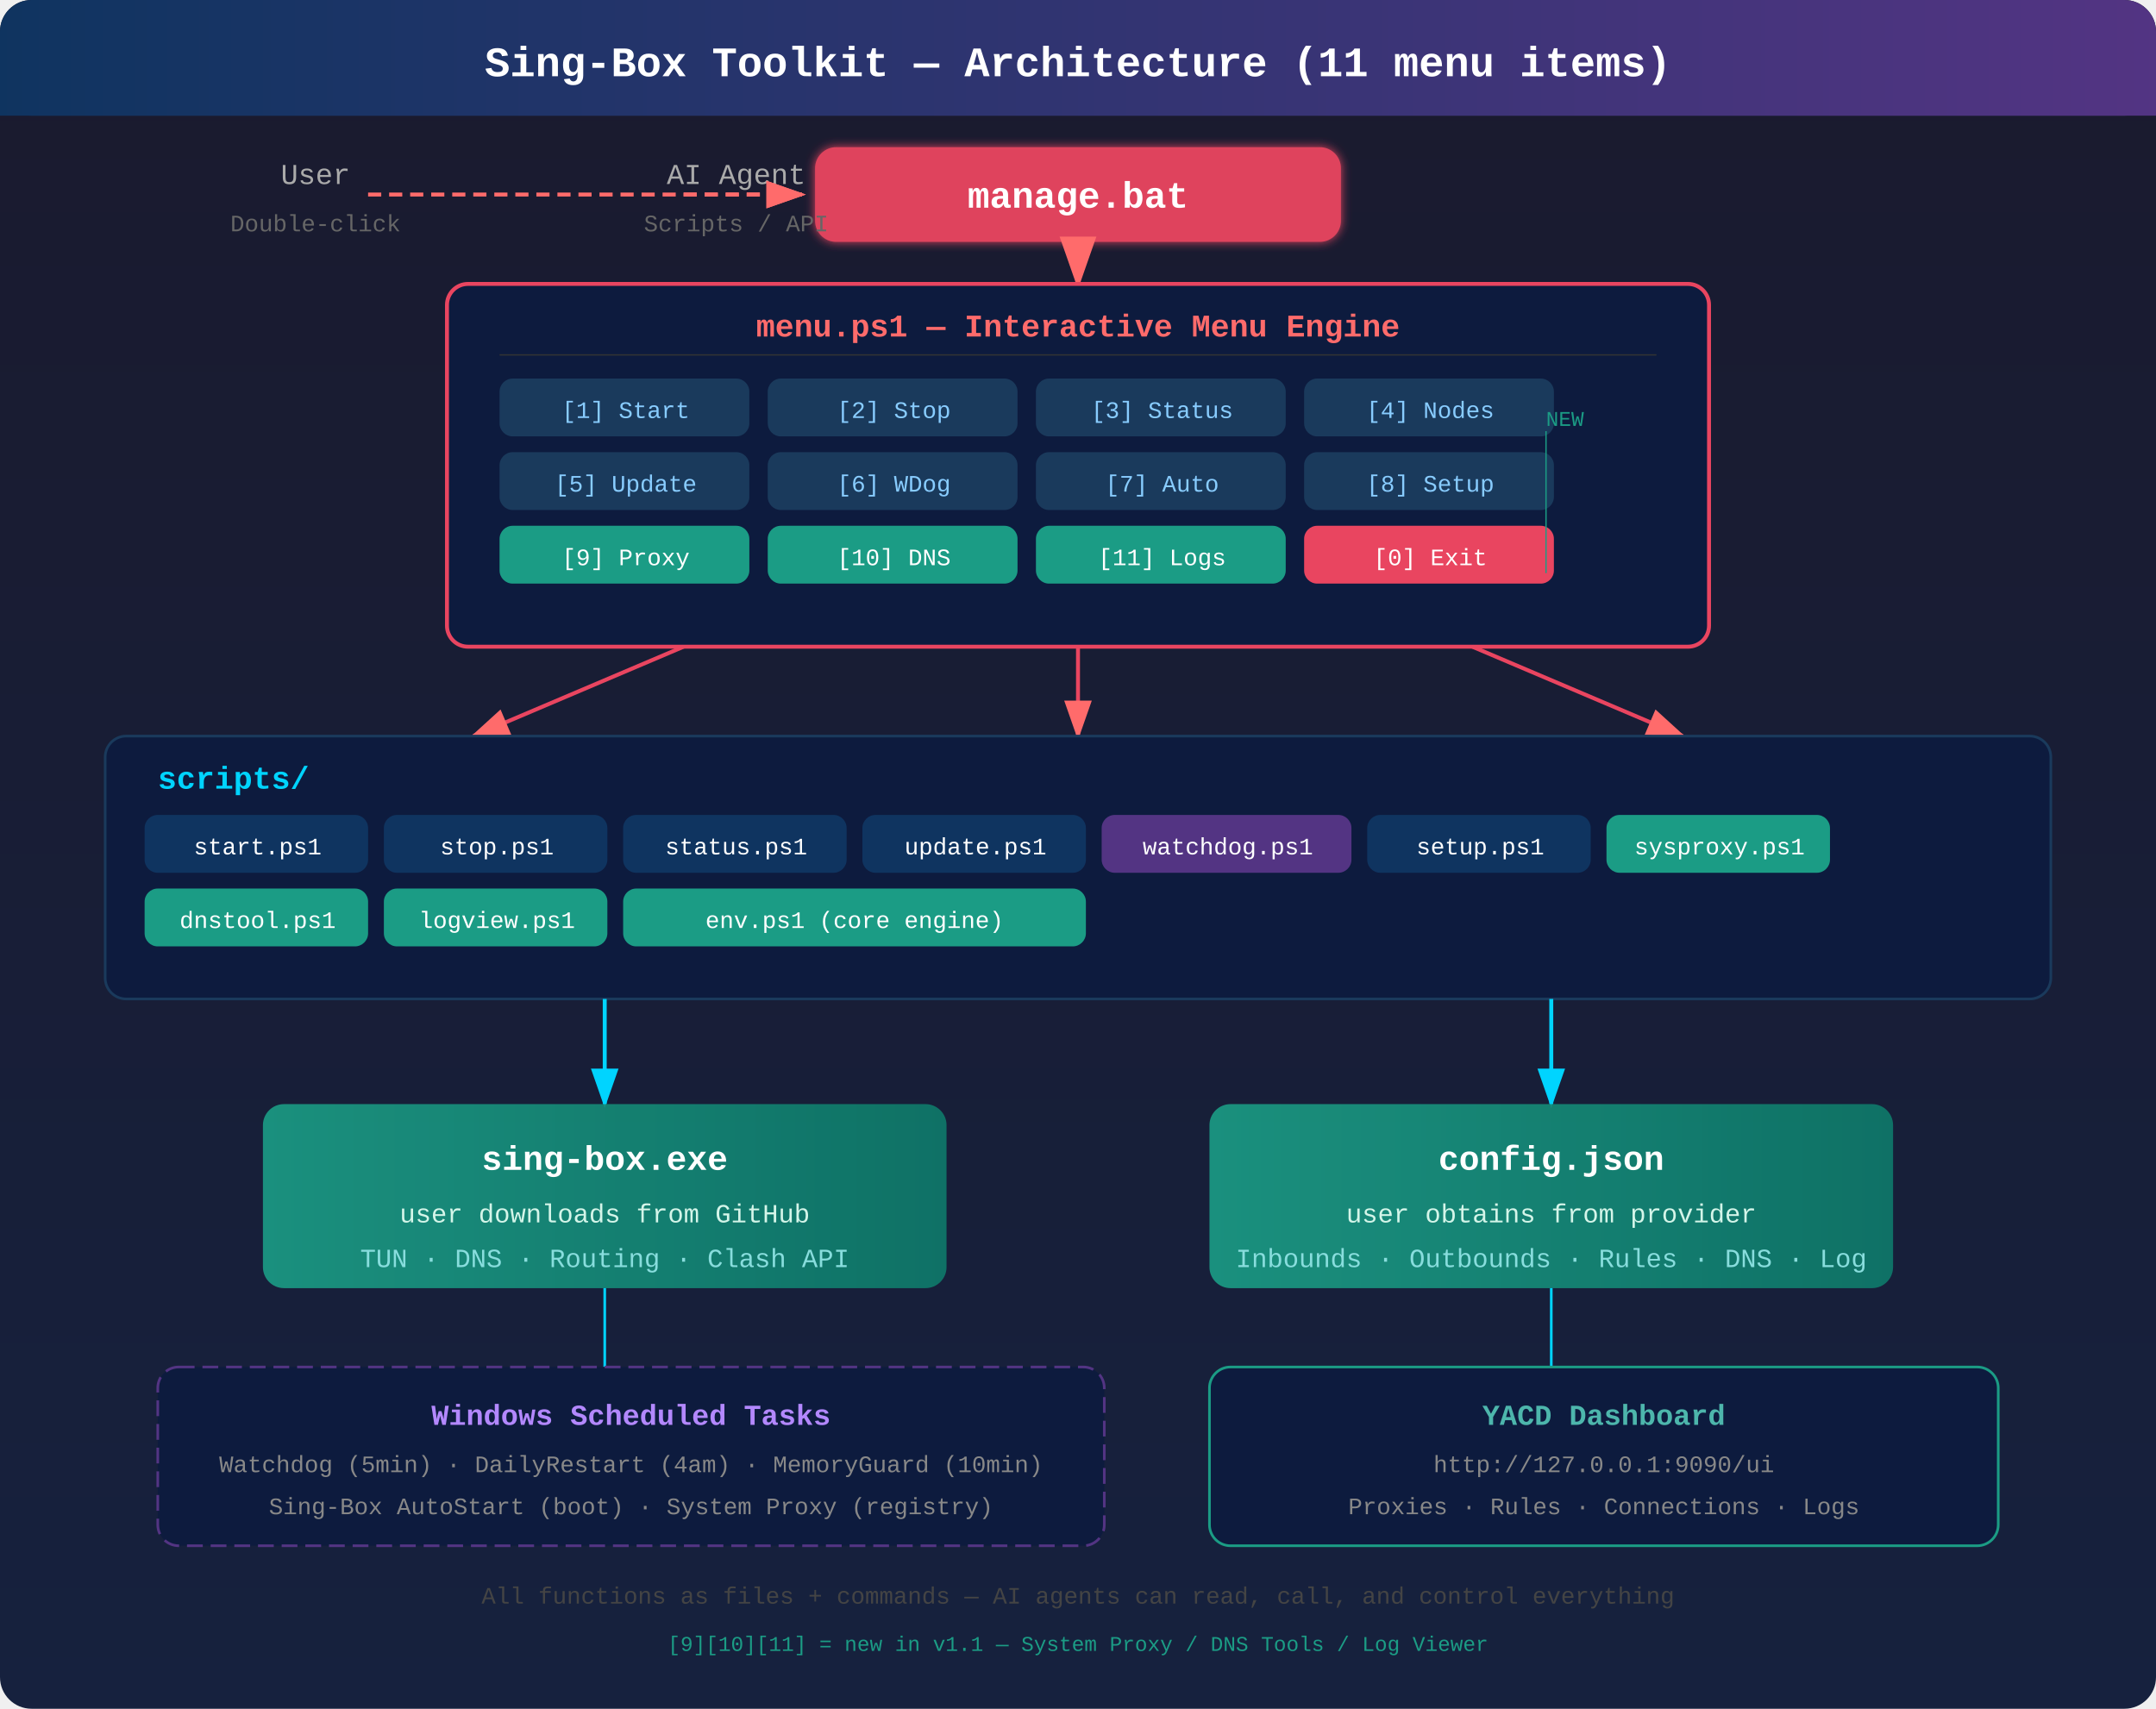
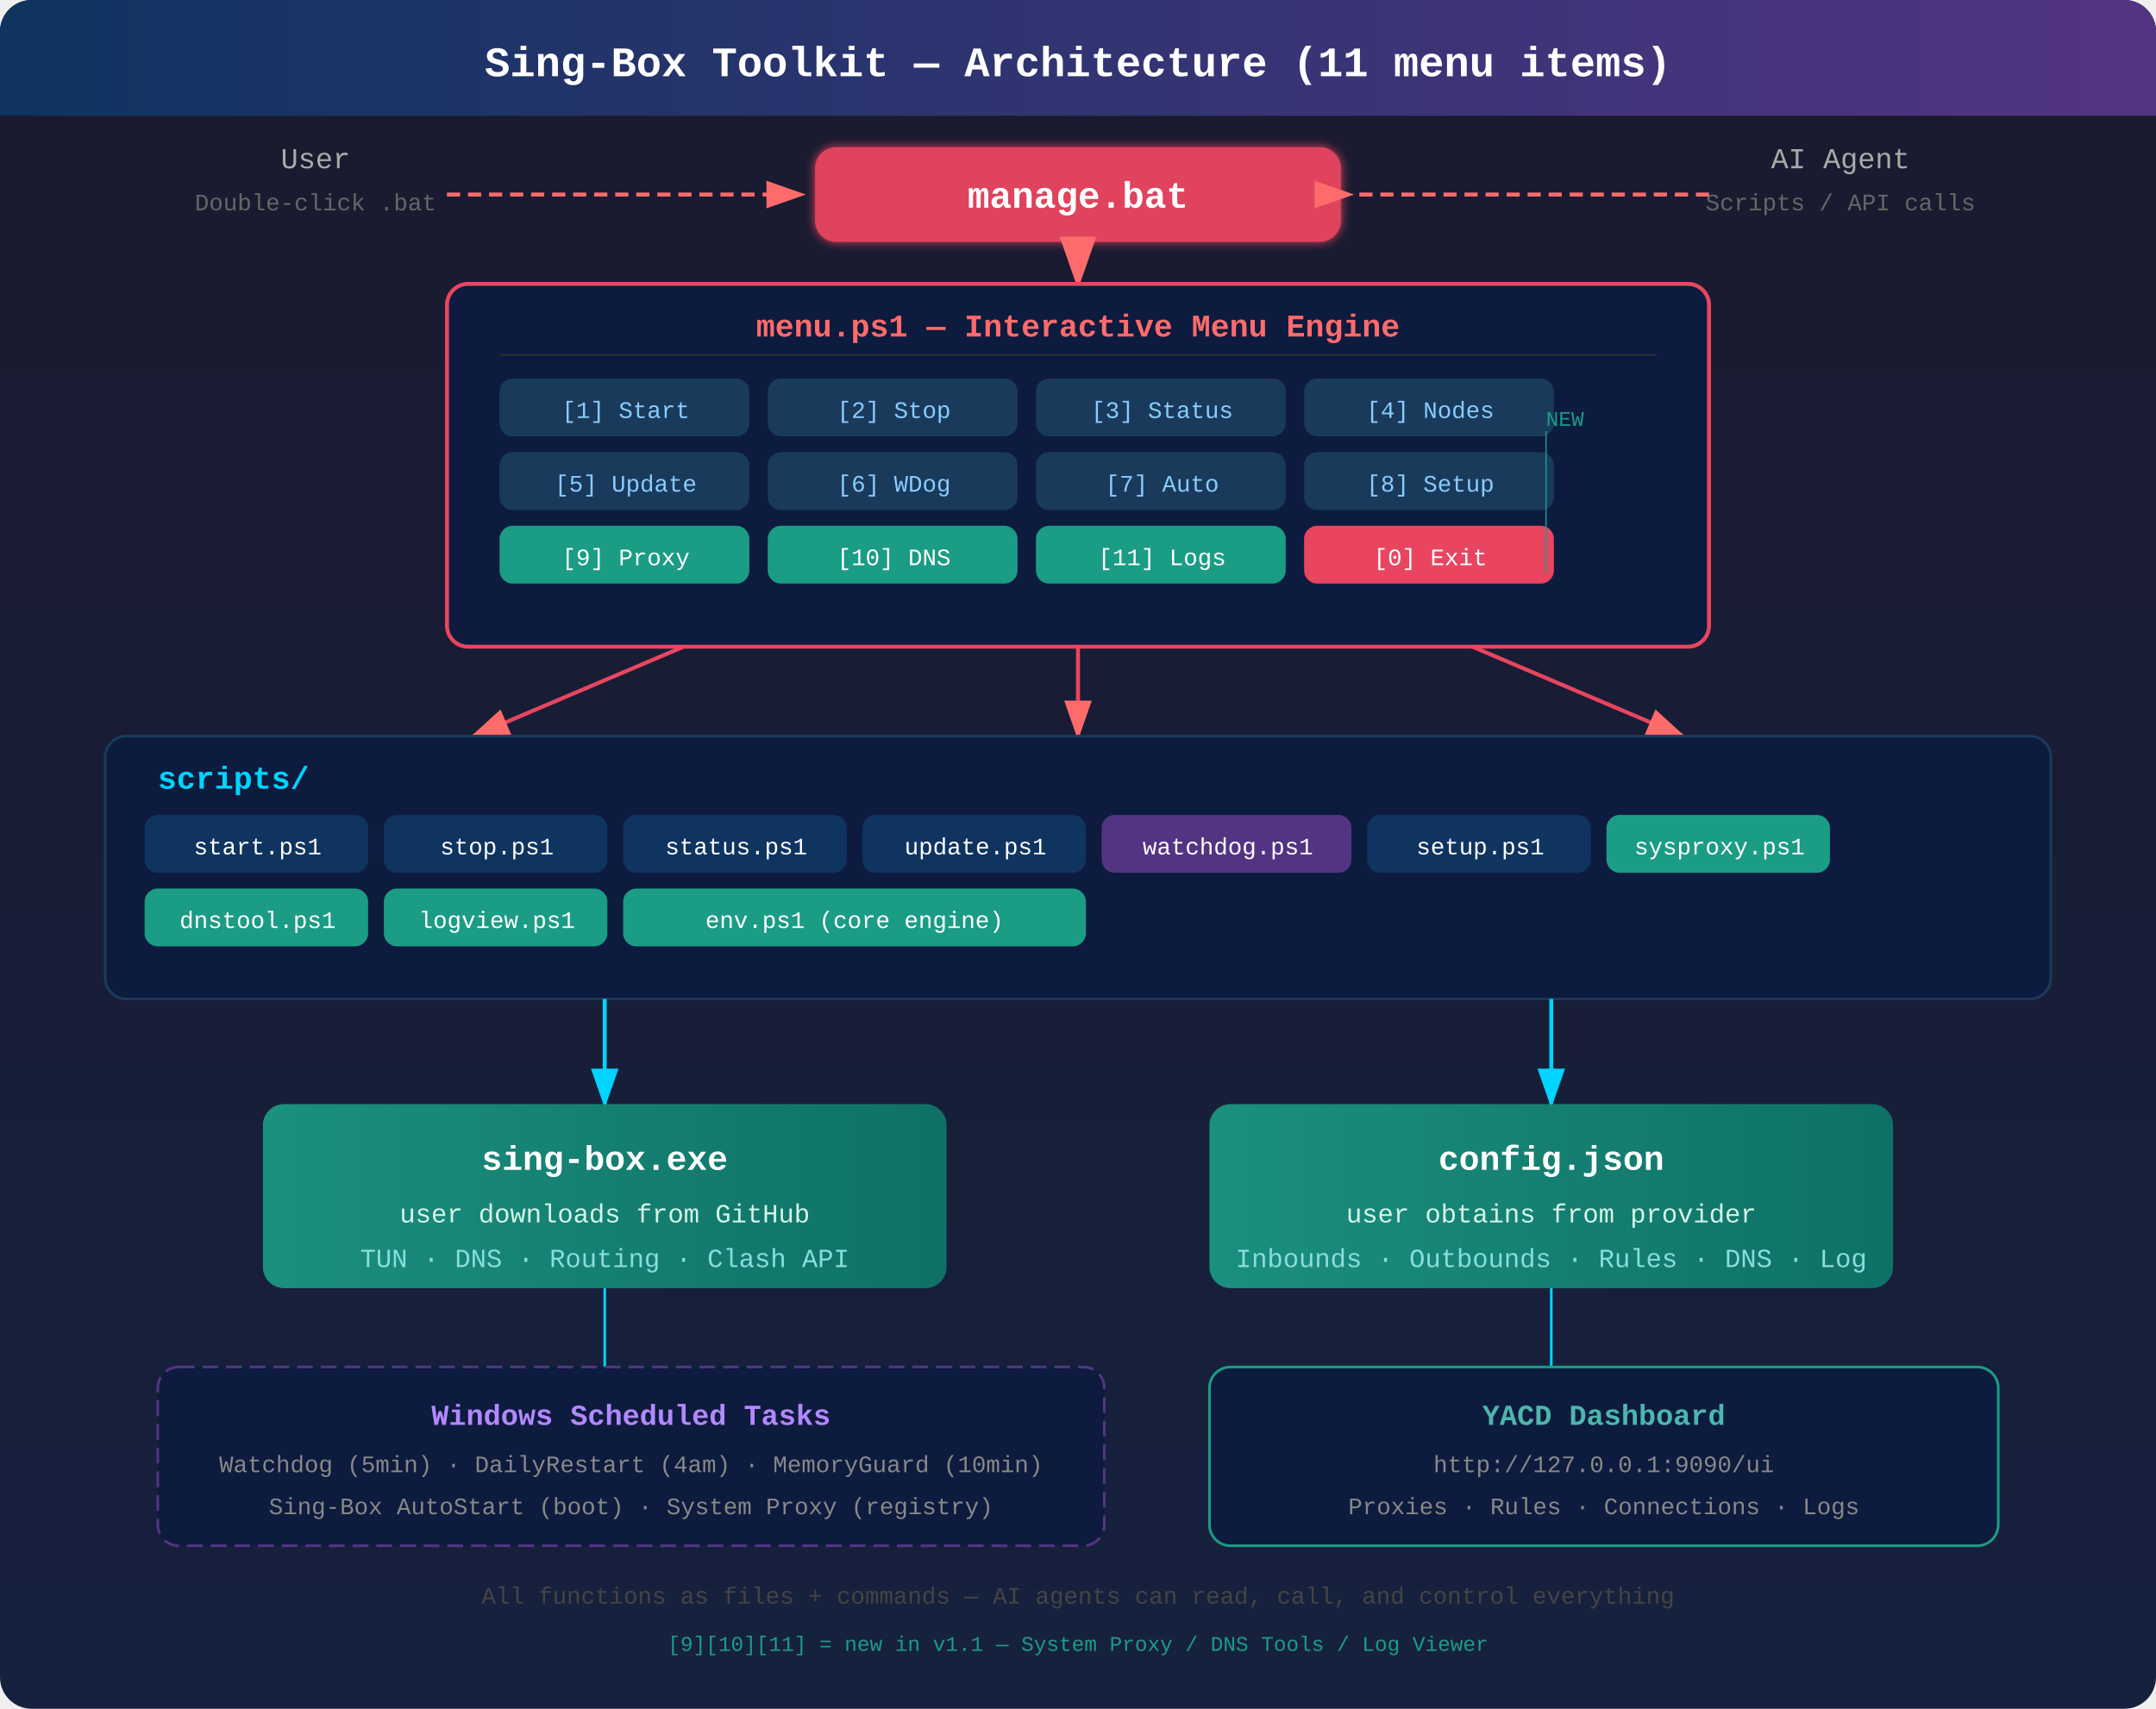
<svg xmlns="http://www.w3.org/2000/svg" viewBox="0 0 820 650" font-family="Consolas, 'Courier New', monospace">
  <defs>
    <linearGradient id="bg" x1="0" y1="0" x2="0" y2="1">
      <stop offset="0%" stop-color="#1a1a2e" />
      <stop offset="100%" stop-color="#16213e" />
    </linearGradient>
    <linearGradient id="header" x1="0" y1="0" x2="1" y2="0">
      <stop offset="0%" stop-color="#0f3460" />
      <stop offset="100%" stop-color="#533483" />
    </linearGradient>
    <linearGradient id="menuGrad" x1="0" y1="0" x2="1" y2="0">
      <stop offset="0%" stop-color="#e94560" />
      <stop offset="100%" stop-color="#e94560" />
    </linearGradient>
    <linearGradient id="userGrad" x1="0" y1="0" x2="1" y2="0">
      <stop offset="0%" stop-color="#1b9c85" />
      <stop offset="100%" stop-color="#0e7a6a" />
    </linearGradient>
    <filter id="glow">
      <feGaussianBlur stdDeviation="2" result="blur" />
      <feMerge>
        <feMergeNode in="blur" />
        <feMergeNode in="SourceGraphic" />
      </feMerge>
    </filter>
    <marker id="arrowOrange" markerWidth="10" markerHeight="7" refX="9" refY="3.5" orient="auto">
      <polygon points="0 0, 10 3.5, 0 7" fill="#ff6b6b" />
    </marker>
+     <marker id="arrowOrangeL" markerWidth="10" markerHeight="7" refX="0" refY="3.5" orient="auto">
+       <polygon points="10 0, 0 3.5, 10 7" fill="#ff6b6b" />
+     </marker>
    <marker id="arrowBlue" markerWidth="10" markerHeight="7" refX="9" refY="3.5" orient="auto">
      <polygon points="0 0, 10 3.5, 0 7" fill="#00d4ff" />
    </marker>
  </defs>
  <rect width="820" height="650" rx="12" fill="url(#bg)" />
  <rect x="0" y="0" width="820" height="44" rx="12" fill="url(#header)" />
  <rect x="0" y="22" width="820" height="22" fill="url(#header)" />
  <text x="410" y="29" text-anchor="middle" fill="#fff" font-size="16" font-weight="bold">Sing-Box Toolkit — Architecture (11 menu items)</text>
  <rect x="310" y="56" width="200" height="36" rx="8" fill="url(#menuGrad)" opacity="0.95" filter="url(#glow)" />
  <text x="410" y="79" text-anchor="middle" fill="#fff" font-size="14" font-weight="bold">manage.bat</text>
-   <text x="120" y="70" text-anchor="middle" fill="#aaa" font-size="11">User</text>
-   <text x="120" y="88" text-anchor="middle" fill="#666" font-size="9">Double-click</text>
-   <text x="280" y="70" text-anchor="middle" fill="#aaa" font-size="11">AI Agent</text>
-   <text x="280" y="88" text-anchor="middle" fill="#666" font-size="9">Scripts / API</text>
-   <line x1="140" y1="74" x2="305" y2="74" stroke="#ff6b6b" stroke-width="1.5" stroke-dasharray="5,3" marker-end="url(#arrowOrange)" />
-   <line x1="260" y1="74" x2="305" y2="74" stroke="#ff6b6b" stroke-width="1.5" stroke-dasharray="5,3" marker-end="url(#arrowOrange)" />
+   <text x="120" y="64" text-anchor="middle" fill="#aaa" font-size="11">User</text>
+   <text x="120" y="80" text-anchor="middle" fill="#666" font-size="9">Double-click .bat</text>
+   <text x="700" y="64" text-anchor="middle" fill="#aaa" font-size="11">AI Agent</text>
+   <text x="700" y="80" text-anchor="middle" fill="#666" font-size="9">Scripts / API calls</text>
+   <line x1="170" y1="74" x2="305" y2="74" stroke="#ff6b6b" stroke-width="1.5" stroke-dasharray="5,3" marker-end="url(#arrowOrange)" />
+   <line x1="650" y1="74" x2="515" y2="74" stroke="#ff6b6b" stroke-width="1.5" stroke-dasharray="5,3" marker-end="url(#arrowOrangeL)" />
  <line x1="410" y1="92" x2="410" y2="108" stroke="#e94560" stroke-width="2" marker-end="url(#arrowOrange)" />
  <rect x="170" y="108" width="480" height="138" rx="8" fill="#0d1b3e" stroke="#e94560" stroke-width="1.5" />
  <text x="410" y="128" text-anchor="middle" fill="#ff6b6b" font-size="12" font-weight="bold">menu.ps1 — Interactive Menu Engine</text>
  <line x1="190" y1="135" x2="630" y2="135" stroke="#333" stroke-width="0.5" />
  <rect x="190" y="144" width="95" height="22" rx="5" fill="#1a3a5c" />
  <text x="238" y="159" text-anchor="middle" fill="#8cf" font-size="9">[1] Start</text>
  <rect x="292" y="144" width="95" height="22" rx="5" fill="#1a3a5c" />
  <text x="340" y="159" text-anchor="middle" fill="#8cf" font-size="9">[2] Stop</text>
  <rect x="394" y="144" width="95" height="22" rx="5" fill="#1a3a5c" />
  <text x="442" y="159" text-anchor="middle" fill="#8cf" font-size="9">[3] Status</text>
  <rect x="496" y="144" width="95" height="22" rx="5" fill="#1a3a5c" />
  <text x="544" y="159" text-anchor="middle" fill="#8cf" font-size="9">[4] Nodes</text>
  <rect x="190" y="172" width="95" height="22" rx="5" fill="#1a3a5c" />
  <text x="238" y="187" text-anchor="middle" fill="#8cf" font-size="9">[5] Update</text>
  <rect x="292" y="172" width="95" height="22" rx="5" fill="#1a3a5c" />
  <text x="340" y="187" text-anchor="middle" fill="#8cf" font-size="9">[6] WDog</text>
  <rect x="394" y="172" width="95" height="22" rx="5" fill="#1a3a5c" />
  <text x="442" y="187" text-anchor="middle" fill="#8cf" font-size="9">[7] Auto</text>
  <rect x="496" y="172" width="95" height="22" rx="5" fill="#1a3a5c" />
  <text x="544" y="187" text-anchor="middle" fill="#8cf" font-size="9">[8] Setup</text>
  <rect x="190" y="200" width="95" height="22" rx="5" fill="#1b9c85" />
  <text x="238" y="215" text-anchor="middle" fill="#fff" font-size="9">[9] Proxy</text>
  <rect x="292" y="200" width="95" height="22" rx="5" fill="#1b9c85" />
  <text x="340" y="215" text-anchor="middle" fill="#fff" font-size="9">[10] DNS</text>
  <rect x="394" y="200" width="95" height="22" rx="5" fill="#1b9c85" />
  <text x="442" y="215" text-anchor="middle" fill="#fff" font-size="9">[11] Logs</text>
  <rect x="496" y="200" width="95" height="22" rx="5" fill="#e94560" />
  <text x="544" y="215" text-anchor="middle" fill="#fff" font-size="9">[0] Exit</text>
  <text x="588" y="162" fill="#1b9c85" font-size="8">NEW</text>
  <line x1="588" y1="164" x2="588" y2="218" stroke="#1b9c85" stroke-width="0.5" />
  <line x1="260" y1="246" x2="180" y2="280" stroke="#e94560" stroke-width="1.5" marker-end="url(#arrowOrange)" />
  <line x1="410" y1="246" x2="410" y2="280" stroke="#e94560" stroke-width="1.5" marker-end="url(#arrowOrange)" />
  <line x1="560" y1="246" x2="640" y2="280" stroke="#e94560" stroke-width="1.5" marker-end="url(#arrowOrange)" />
  <rect x="40" y="280" width="740" height="100" rx="8" fill="#0d1b3e" stroke="#1a3a5c" stroke-width="1" />
  <text x="60" y="300" fill="#00d4ff" font-size="12" font-weight="bold">scripts/</text>
  <rect x="55" y="310" width="85" height="22" rx="5" fill="#0f3460" />
  <text x="98" y="325" text-anchor="middle" fill="#fff" font-size="9">start.ps1</text>
  <rect x="146" y="310" width="85" height="22" rx="5" fill="#0f3460" />
  <text x="189" y="325" text-anchor="middle" fill="#fff" font-size="9">stop.ps1</text>
  <rect x="237" y="310" width="85" height="22" rx="5" fill="#0f3460" />
  <text x="280" y="325" text-anchor="middle" fill="#fff" font-size="9">status.ps1</text>
  <rect x="328" y="310" width="85" height="22" rx="5" fill="#0f3460" />
  <text x="371" y="325" text-anchor="middle" fill="#fff" font-size="9">update.ps1</text>
  <rect x="419" y="310" width="95" height="22" rx="5" fill="#533483" />
  <text x="467" y="325" text-anchor="middle" fill="#fff" font-size="9">watchdog.ps1</text>
  <rect x="520" y="310" width="85" height="22" rx="5" fill="#0f3460" />
  <text x="563" y="325" text-anchor="middle" fill="#fff" font-size="9">setup.ps1</text>
  <rect x="611" y="310" width="85" height="22" rx="5" fill="#1b9c85" />
  <text x="654" y="325" text-anchor="middle" fill="#fff" font-size="9">sysproxy.ps1</text>
  <rect x="55" y="338" width="85" height="22" rx="5" fill="#1b9c85" />
  <text x="98" y="353" text-anchor="middle" fill="#fff" font-size="9">dnstool.ps1</text>
  <rect x="146" y="338" width="85" height="22" rx="5" fill="#1b9c85" />
  <text x="189" y="353" text-anchor="middle" fill="#fff" font-size="9">logview.ps1</text>
  <rect x="237" y="338" width="176" height="22" rx="5" fill="#1b9c85" />
  <text x="325" y="353" text-anchor="middle" fill="#fff" font-size="9">env.ps1 (core engine)</text>
  <line x1="230" y1="380" x2="230" y2="420" stroke="#00d4ff" stroke-width="1.5" marker-end="url(#arrowBlue)" />
  <line x1="590" y1="380" x2="590" y2="420" stroke="#00d4ff" stroke-width="1.5" marker-end="url(#arrowBlue)" />
  <rect x="100" y="420" width="260" height="70" rx="8" fill="url(#userGrad)" opacity="0.9" />
  <text x="230" y="445" text-anchor="middle" fill="#fff" font-size="13" font-weight="bold">sing-box.exe</text>
  <text x="230" y="465" text-anchor="middle" fill="#d4f5e9" font-size="10">user downloads from GitHub</text>
  <text x="230" y="482" text-anchor="middle" fill="#8dd" font-size="10">TUN · DNS · Routing · Clash API</text>
  <rect x="460" y="420" width="260" height="70" rx="8" fill="url(#userGrad)" opacity="0.9" />
  <text x="590" y="445" text-anchor="middle" fill="#fff" font-size="13" font-weight="bold">config.json</text>
  <text x="590" y="465" text-anchor="middle" fill="#d4f5e9" font-size="10">user obtains from provider</text>
  <text x="590" y="482" text-anchor="middle" fill="#8dd" font-size="10">Inbounds · Outbounds · Rules · DNS · Log</text>
  <line x1="230" y1="490" x2="230" y2="520" stroke="#00d4ff" stroke-width="1" />
  <line x1="590" y1="490" x2="590" y2="520" stroke="#00d4ff" stroke-width="1" />
  <rect x="60" y="520" width="360" height="68" rx="8" fill="#0d1b3e" stroke="#533483" stroke-width="1" stroke-dasharray="6,3" />
  <text x="240" y="542" text-anchor="middle" fill="#b388ff" font-size="11" font-weight="bold">Windows Scheduled Tasks</text>
  <text x="240" y="560" text-anchor="middle" fill="#888" font-size="9">Watchdog (5min) · DailyRestart (4am) · MemoryGuard (10min)</text>
  <text x="240" y="576" text-anchor="middle" fill="#888" font-size="9">Sing-Box AutoStart (boot) · System Proxy (registry)</text>
  <rect x="460" y="520" width="300" height="68" rx="8" fill="#0d1b3e" stroke="#1b9c85" stroke-width="1" />
  <text x="610" y="542" text-anchor="middle" fill="#4db6ac" font-size="11" font-weight="bold">YACD Dashboard</text>
  <text x="610" y="560" text-anchor="middle" fill="#888" font-size="9">http://127.0.0.1:9090/ui</text>
  <text x="610" y="576" text-anchor="middle" fill="#888" font-size="9">Proxies · Rules · Connections · Logs</text>
  <text x="410" y="610" text-anchor="middle" fill="#444" font-size="9">All functions as files + commands — AI agents can read, call, and control everything</text>
  <text x="410" y="628" text-anchor="middle" fill="#1b9c85" font-size="8">[9][10][11] = new in v1.1 — System Proxy / DNS Tools / Log Viewer</text>
</svg>
